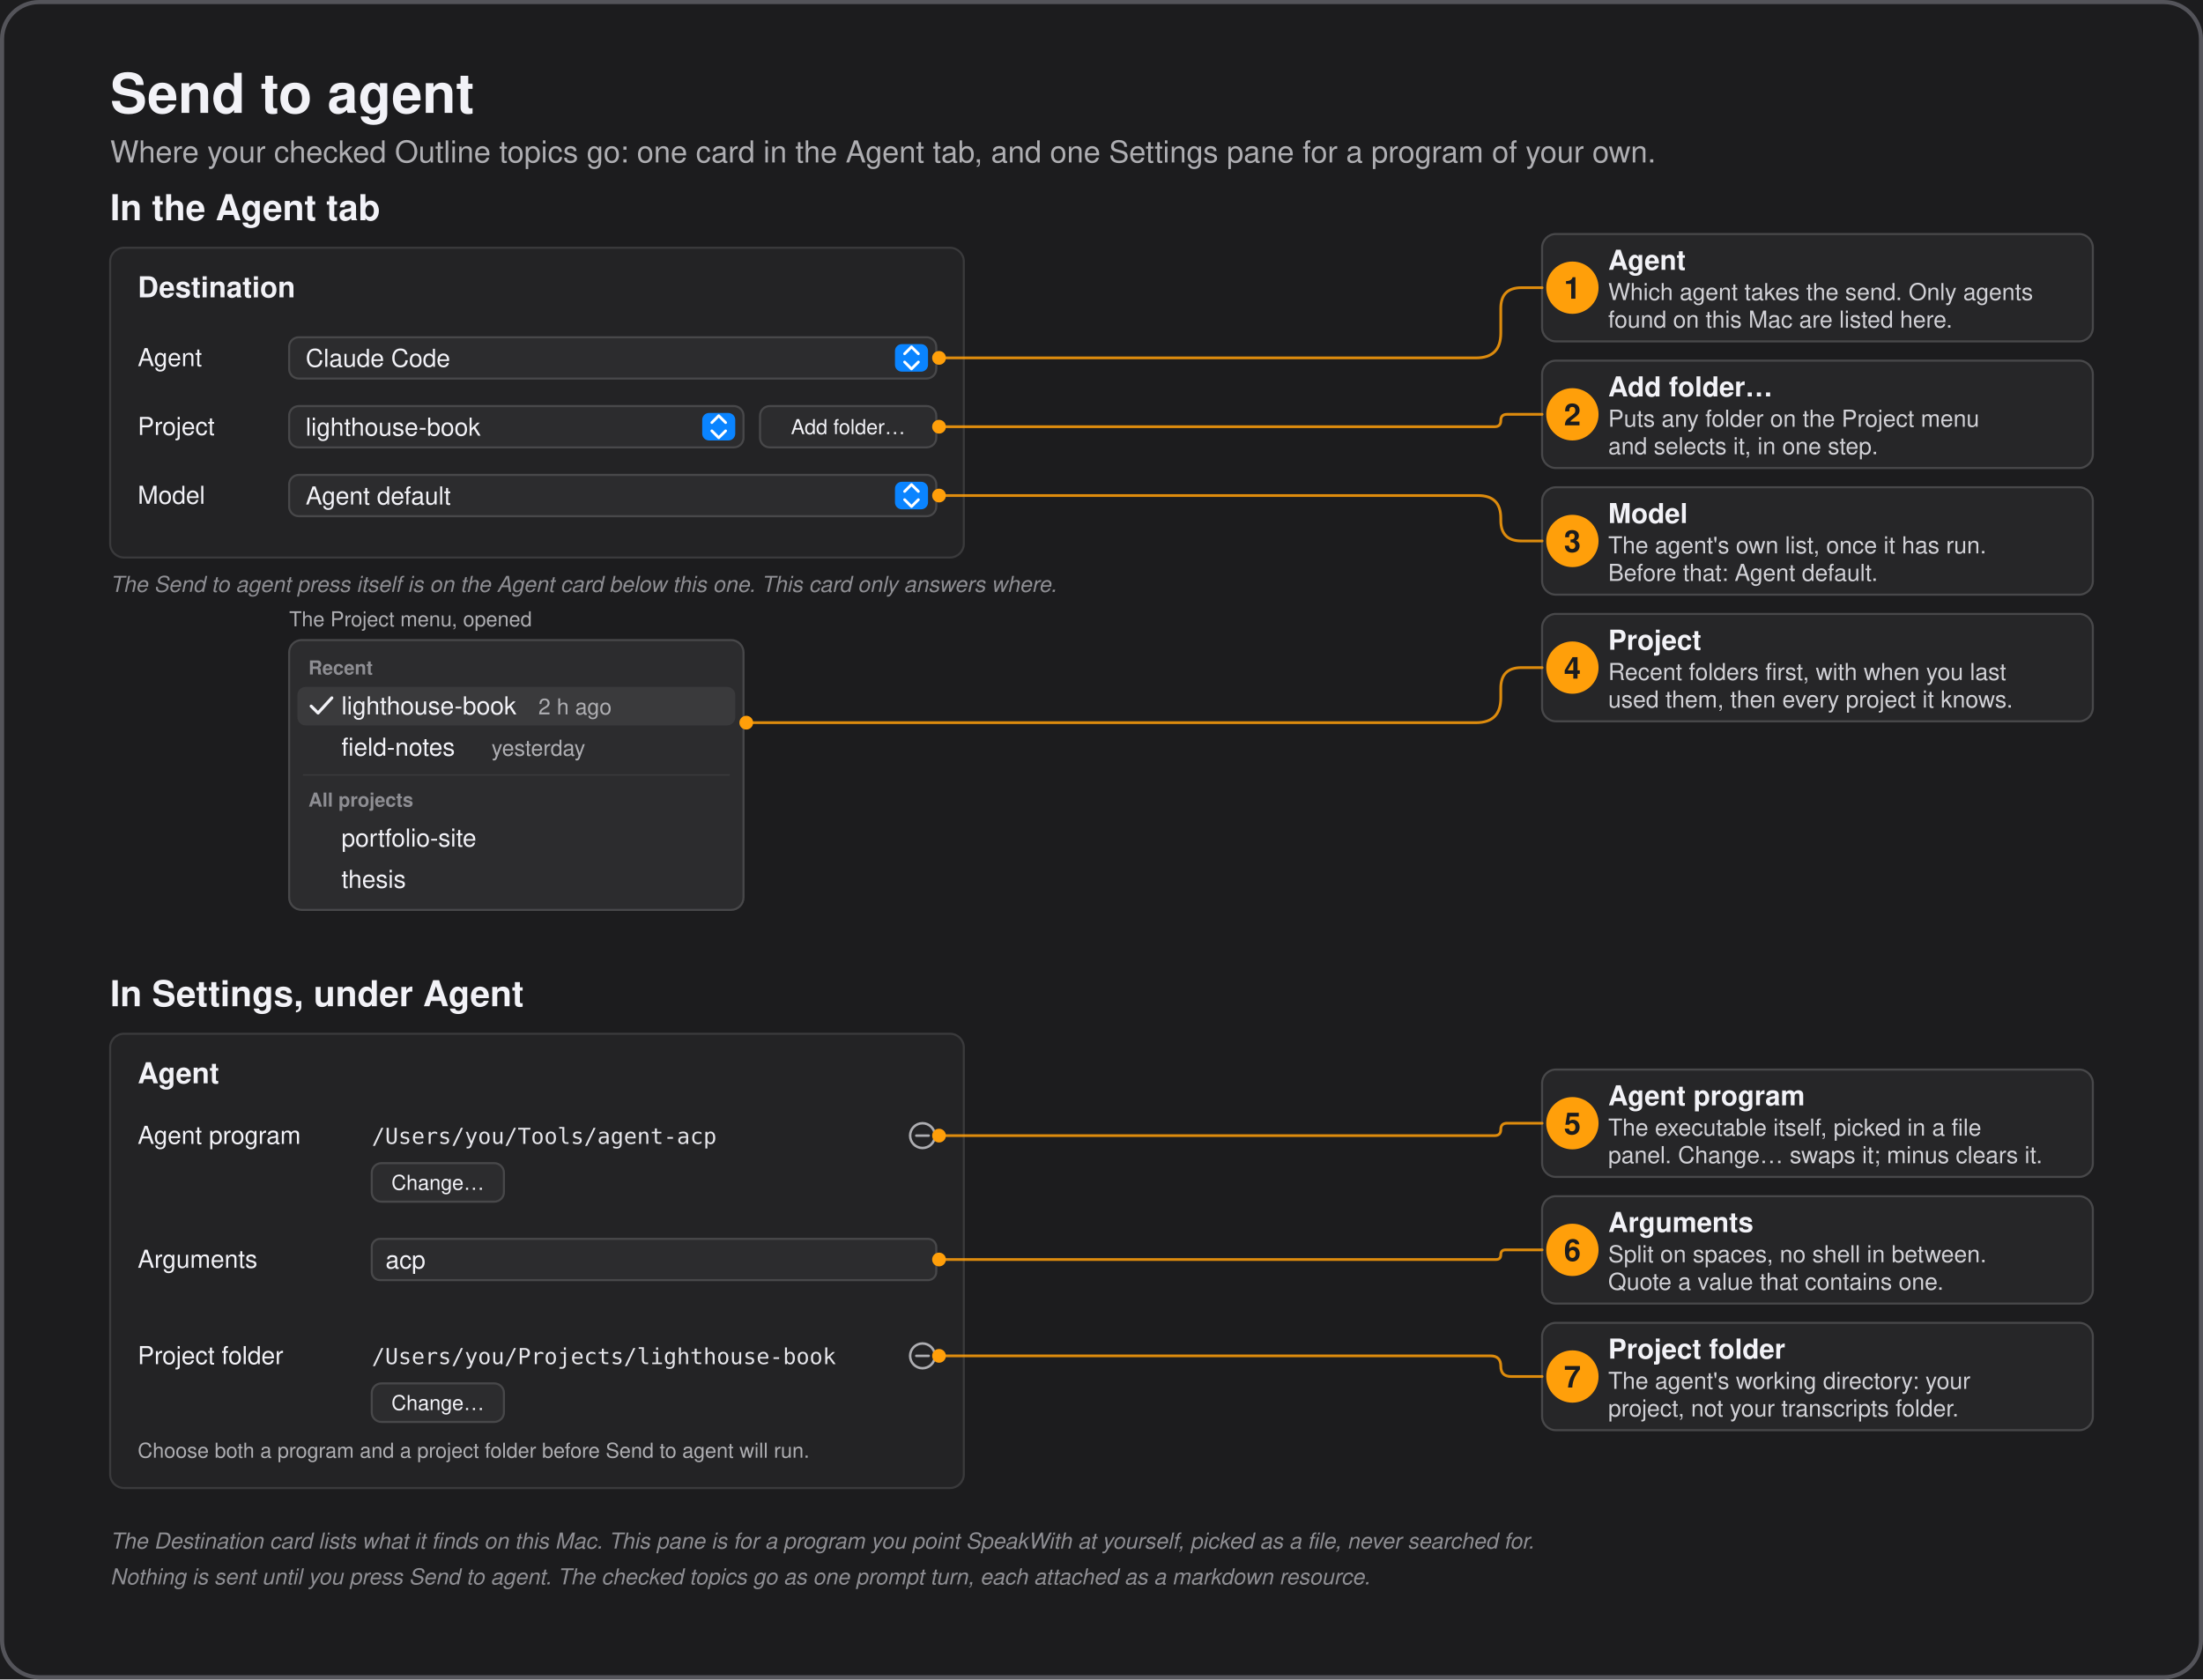
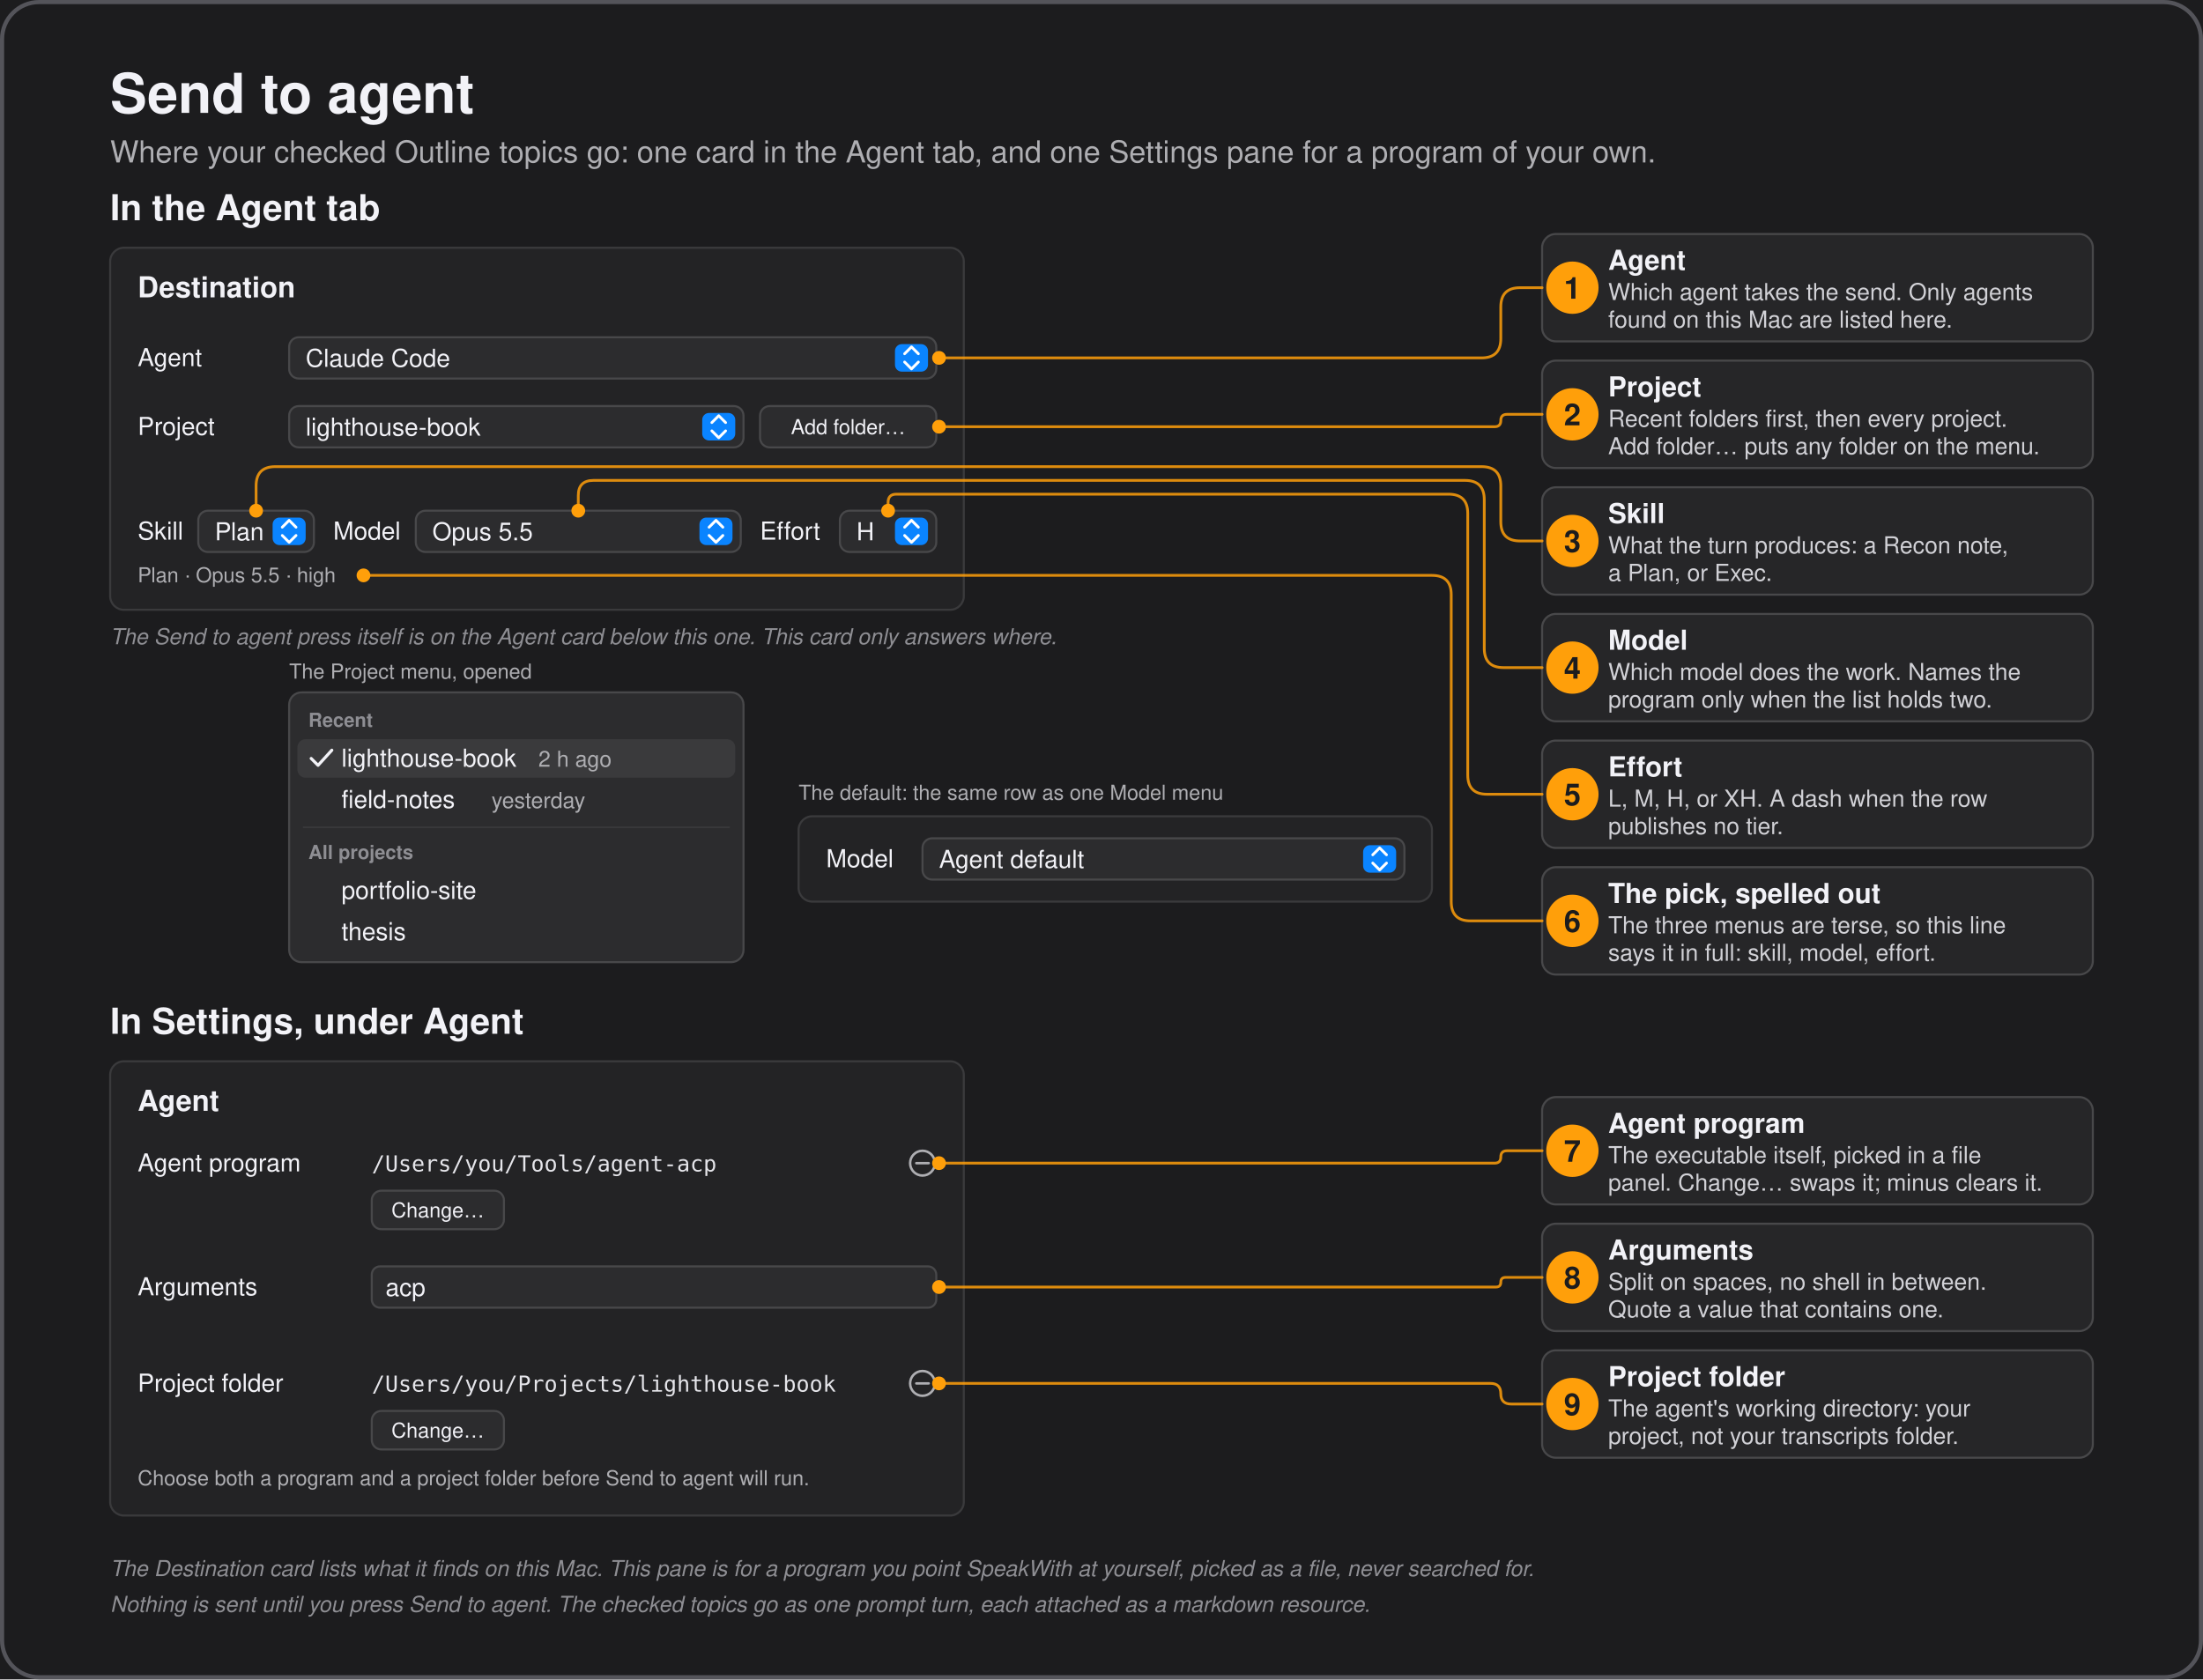
<svg xmlns="http://www.w3.org/2000/svg" width="1600" height="1220" viewBox="0 0 1600 1220" font-family="SF Pro Text, Helvetica Neue, Helvetica, Arial, sans-serif">
  <defs>
    <style>
      .title { font-size: 40px; font-weight: 700; fill: #F2F2F7; }
      .subtitle { font-size: 22px; fill: #AEAEB2; }
      .h2 { font-size: 26px; font-weight: 700; fill: #F2F2F7; }
      .card { fill: #232325; stroke: #3A3A3C; stroke-width: 1.5; }
      .card-head { font-size: 21px; font-weight: 600; fill: #F2F2F7; }
      .lbl { font-size: 18px; fill: #F2F2F7; }
      .cap { font-size: 15px; fill: #AEAEB2; }
      .mono { font-size: 16px; font-family: SF Mono, Menlo, Consolas, monospace; fill: #E5E5EA; }
      .ctl { fill: #2C2C2E; stroke: #48484A; stroke-width: 1.5; }
      .ctl-t { font-size: 18px; }
      .menu { fill: #2C2C2E; stroke: #48484A; stroke-width: 1.5; }
      .menu-h { font-size: 14px; font-weight: 600; fill: #8E8E93; }
      .menu-t { font-size: 18px; fill: #F2F2F7; }
      .menu-s { font-size: 16px; fill: #AEAEB2; }
      .box { fill: #262628; stroke: #48484A; stroke-width: 1.5; }
      .box-head { font-size: 20px; font-weight: 700; fill: #F2F2F7; }
      .box-body { font-size: 17px; fill: #D1D1D6; }
      .note { font-size: 16px; fill: #8E8E93; font-style: italic; }
      .leader { stroke: #FF9F0A; stroke-width: 2; fill: none; stroke-linecap: round; stroke-linejoin: round; opacity: 0.85; }
      .pin-num { font-size: 22px; font-weight: 700; fill: #1C1C1E; text-anchor: middle; }
    </style>
  </defs>
  <rect width="1600" height="1220" fill="#1C1C1E" />
  <rect x="1.5" y="1.5" width="1597" height="1217" rx="26.9" fill="none" stroke="#54545A" stroke-width="3" />
  <text class="title" x="80" y="82">Send to agent</text>
  <text class="subtitle" x="80" y="118">Where your checked Outline topics go: one card in the Agent tab, and one Settings pane for a program of your own.</text>
  <text class="h2" x="80" y="160">In the Agent tab</text>
-   <rect class="card" x="80" y="180" width="620" height="225" rx="10" />
+   <rect class="card" x="80" y="180" width="620" height="263" rx="10" />
  <text class="card-head" x="100" y="216">Destination</text>
  <text class="lbl" x="100" y="266">Agent</text>
  <g>
    <rect class="ctl" x="210" y="245" width="470" height="30" rx="7" />
    <text class="ctl-t" x="222" y="266.5" fill="#F2F2F7">Claude Code</text>
    <rect x="650" y="250" width="24" height="20" rx="5" fill="#0A84FF" />
    <path d="M 657 257.0 l 5 -5 l 5 5 M 657 263.0 l 5 5 l 5 -5" fill="none" stroke="#FFFFFF" stroke-width="2" stroke-linecap="round" stroke-linejoin="round" />
  </g>
  <text class="lbl" x="100" y="316">Project</text>
  <g>
    <rect class="ctl" x="210" y="295" width="330" height="30" rx="7" />
    <text class="ctl-t" x="222" y="316.5" fill="#F2F2F7">lighthouse-book</text>
    <rect x="510" y="300" width="24" height="20" rx="5" fill="#0A84FF" />
    <path d="M 517 307.0 l 5 -5 l 5 5 M 517 313.0 l 5 5 l 5 -5" fill="none" stroke="#FFFFFF" stroke-width="2" stroke-linecap="round" stroke-linejoin="round" />
  </g>
  <g>
    <rect class="ctl" x="552" y="295" width="128" height="30" rx="7" />
    <text x="616.0" y="315.4" font-size="15" fill="#F2F2F7" text-anchor="middle">Add folder…</text>
  </g>
-   <text class="lbl" x="100" y="366">Model</text>
-   <g>
-     <rect class="ctl" x="210" y="345" width="470" height="30" rx="7" />
-     <text class="ctl-t" x="222" y="366.5" fill="#F2F2F7">Agent default</text>
-     <rect x="650" y="350" width="24" height="20" rx="5" fill="#0A84FF" />
-     <path d="M 657 357.0 l 5 -5 l 5 5 M 657 363.0 l 5 5 l 5 -5" fill="none" stroke="#FFFFFF" stroke-width="2" stroke-linecap="round" stroke-linejoin="round" />
-   </g>
-   <text class="note" x="80" y="430">The Send to agent press itself is on the Agent card below this one. This card only answers where.</text>
-   <text class="cap" x="210" y="455">The Project menu, opened</text>
-   <rect class="menu" x="210" y="465" width="330" height="196" rx="9" />
-   <text class="menu-h" x="224" y="490">Recent</text>
-   <rect x="216" y="499" width="318" height="28" rx="6" fill="#3A3A3C" />
-   <path d="M 226 513 l 5 5 l 10 -11" fill="none" stroke="#F2F2F7" stroke-width="2.2" stroke-linecap="round" stroke-linejoin="round" />
-   <text class="menu-t" x="248" y="519">lighthouse-book</text>
-   <text class="menu-s" x="391" y="519">2 h ago</text>
-   <text class="menu-t" x="248" y="549">field-notes</text>
-   <text class="menu-s" x="357" y="549">yesterday</text>
-   <line x1="220" y1="563" x2="530" y2="563" stroke="#3A3A3C" stroke-width="1" />
-   <text class="menu-h" x="224" y="586">All projects</text>
-   <text class="menu-t" x="248" y="615">portfolio-site</text>
-   <text class="menu-t" x="248" y="645">thesis</text>
+   <text class="lbl" x="100" y="392">Skill</text>
+   <g>
+     <rect class="ctl" x="144" y="371" width="84" height="30" rx="7" />
+     <text class="ctl-t" x="156" y="392.5" fill="#F2F2F7">Plan</text>
+     <rect x="198" y="376" width="24" height="20" rx="5" fill="#0A84FF" />
+     <path d="M 205 383.0 l 5 -5 l 5 5 M 205 389.0 l 5 5 l 5 -5" fill="none" stroke="#FFFFFF" stroke-width="2" stroke-linecap="round" stroke-linejoin="round" />
+   </g>
+   <text class="lbl" x="242" y="392">Model</text>
+   <g>
+     <rect class="ctl" x="302" y="371" width="236" height="30" rx="7" />
+     <text class="ctl-t" x="314" y="392.5" fill="#F2F2F7">Opus 5.5</text>
+     <rect x="508" y="376" width="24" height="20" rx="5" fill="#0A84FF" />
+     <path d="M 515 383.0 l 5 -5 l 5 5 M 515 389.0 l 5 5 l 5 -5" fill="none" stroke="#FFFFFF" stroke-width="2" stroke-linecap="round" stroke-linejoin="round" />
+   </g>
+   <text class="lbl" x="552" y="392">Effort</text>
+   <g>
+     <rect class="ctl" x="610" y="371" width="70" height="30" rx="7" />
+     <text class="ctl-t" x="622" y="392.5" fill="#F2F2F7">H</text>
+     <rect x="650" y="376" width="24" height="20" rx="5" fill="#0A84FF" />
+     <path d="M 657 383.0 l 5 -5 l 5 5 M 657 389.0 l 5 5 l 5 -5" fill="none" stroke="#FFFFFF" stroke-width="2" stroke-linecap="round" stroke-linejoin="round" />
+   </g>
+   <text class="cap" x="100" y="423">Plan · Opus 5.5 · high</text>
+   <text class="note" x="80" y="468">The Send to agent press itself is on the Agent card below this one. This card only answers where.</text>
+   <g transform="translate(0 38)">
+     <text class="cap" x="210" y="455">The Project menu, opened</text>
+     <rect class="menu" x="210" y="465" width="330" height="196" rx="9" />
+     <text class="menu-h" x="224" y="490">Recent</text>
+     <rect x="216" y="499" width="318" height="28" rx="6" fill="#3A3A3C" />
+     <path d="M 226 513 l 5 5 l 10 -11" fill="none" stroke="#F2F2F7" stroke-width="2.2" stroke-linecap="round" stroke-linejoin="round" />
+     <text class="menu-t" x="248" y="519">lighthouse-book</text>
+     <text class="menu-s" x="391" y="519">2 h ago</text>
+     <text class="menu-t" x="248" y="549">field-notes</text>
+     <text class="menu-s" x="357" y="549">yesterday</text>
+     <line x1="220" y1="563" x2="530" y2="563" stroke="#3A3A3C" stroke-width="1" />
+     <text class="menu-h" x="224" y="586">All projects</text>
+     <text class="menu-t" x="248" y="615">portfolio-site</text>
+     <text class="menu-t" x="248" y="645">thesis</text>
+   </g>
+   <text class="cap" x="580" y="581">The default: the same row as one Model menu</text>
+   <rect class="card" x="580" y="593" width="460" height="62" rx="10" />
+   <text class="lbl" x="600" y="630">Model</text>
+   <g>
+     <rect class="ctl" x="670" y="609" width="350" height="30" rx="7" />
+     <text class="ctl-t" x="682" y="630.5" fill="#F2F2F7">Agent default</text>
+     <rect x="990" y="614" width="24" height="20" rx="5" fill="#0A84FF" />
+     <path d="M 997 621.0 l 5 -5 l 5 5 M 997 627.0 l 5 5 l 5 -5" fill="none" stroke="#FFFFFF" stroke-width="2" stroke-linecap="round" stroke-linejoin="round" />
+   </g>
  <g id="callout-1">
    <rect class="box" x="1120" y="170" width="400" height="78" rx="10" />
    <text class="box-head" x="1168" y="196">Agent</text>
    <text class="box-body" x="1168" y="218">Which agent takes the send. Only agents</text>
    <text class="box-body" x="1168" y="238">found on this Mac are listed here.</text>
-     <path class="leader" d="M 1120.0 209.0 L 1105.0 209.0 Q 1090.0 209.0 1090.0 224.0 L 1090.0 242.0 Q 1090.0 260.0 1072.0 260.0 L 682.0 260.0" />
+     <path class="leader" d="M 1120.0 209.0 L 1104.0 209.0 Q 1090.0 209.0 1090.0 223.0 L 1090.0 246.0 Q 1090.0 260.0 1076.0 260.0 L 682.0 260.0" />
    <circle cx="682" cy="260" r="5" fill="#FF9F0A" />
    <circle cx="1142" cy="209" r="19" fill="#FF9F0A" />
    <text x="1142" y="217" class="pin-num">1</text>
  </g>
  <g id="callout-2">
    <rect class="box" x="1120" y="262" width="400" height="78" rx="10" />
-     <text class="box-head" x="1168" y="288">Add folder…</text>
-     <text class="box-body" x="1168" y="310">Puts any folder on the Project menu</text>
-     <text class="box-body" x="1168" y="330">and selects it, in one step.</text>
+     <text class="box-head" x="1168" y="288">Project</text>
+     <text class="box-body" x="1168" y="310">Recent folders first, then every project.</text>
+     <text class="box-body" x="1168" y="330">Add folder… puts any folder on the menu.</text>
    <path class="leader" d="M 1120.0 301.0 L 1094.5 301.0 Q 1090.0 301.0 1090.0 305.5 L 1090.0 305.5 Q 1090.0 310.0 1085.5 310.0 L 682.0 310.0" />
    <circle cx="682" cy="310" r="5" fill="#FF9F0A" />
    <circle cx="1142" cy="301" r="19" fill="#FF9F0A" />
    <text x="1142" y="309" class="pin-num">2</text>
  </g>
  <g id="callout-3">
    <rect class="box" x="1120" y="354" width="400" height="78" rx="10" />
-     <text class="box-head" x="1168" y="380">Model</text>
-     <text class="box-body" x="1168" y="402">The agent's own list, once it has run.</text>
-     <text class="box-body" x="1168" y="422">Before that: Agent default.</text>
-     <path class="leader" d="M 1120.0 393.0 L 1105.0 393.0 Q 1090.0 393.0 1090.0 378.0 L 1090.0 376.5 Q 1090.0 360.0 1073.5 360.0 L 682.0 360.0" />
-     <circle cx="682" cy="360" r="5" fill="#FF9F0A" />
+     <text class="box-head" x="1168" y="380">Skill</text>
+     <text class="box-body" x="1168" y="402">What the turn produces: a Recon note,</text>
+     <text class="box-body" x="1168" y="422">a Plan, or Exec.</text>
+     <path class="leader" d="M 1120.0 393.0 L 1104.0 393.0 Q 1090.0 393.0 1090.0 379.0 L 1090.0 353.0 Q 1090.0 339.0 1076.0 339.0 L 200.0 339.0 Q 186.0 339.0 186.0 353.0 L 186.0 371.0" />
+     <circle cx="186" cy="371" r="5" fill="#FF9F0A" />
    <circle cx="1142" cy="393" r="19" fill="#FF9F0A" />
    <text x="1142" y="401" class="pin-num">3</text>
  </g>
  <g id="callout-4">
    <rect class="box" x="1120" y="446" width="400" height="78" rx="10" />
-     <text class="box-head" x="1168" y="472">Project</text>
-     <text class="box-body" x="1168" y="494">Recent folders first, with when you last</text>
-     <text class="box-body" x="1168" y="514">used them, then every project it knows.</text>
-     <path class="leader" d="M 1120.0 485.0 L 1105.0 485.0 Q 1090.0 485.0 1090.0 500.0 L 1090.0 507.0 Q 1090.0 525.0 1072.0 525.0 L 542.0 525.0" />
-     <circle cx="542" cy="525" r="5" fill="#FF9F0A" />
+     <text class="box-head" x="1168" y="472">Model</text>
+     <text class="box-body" x="1168" y="494">Which model does the work. Names the</text>
+     <text class="box-body" x="1168" y="514">program only when the list holds two.</text>
+     <path class="leader" d="M 1120.0 485.0 L 1092.0 485.0 Q 1078.0 485.0 1078.0 471.0 L 1078.0 363.0 Q 1078.0 349.0 1064.0 349.0 L 431.0 349.0 Q 420.0 349.0 420.0 360.0 L 420.0 371.0" />
+     <circle cx="420" cy="371" r="5" fill="#FF9F0A" />
    <circle cx="1142" cy="485" r="19" fill="#FF9F0A" />
    <text x="1142" y="493" class="pin-num">4</text>
  </g>
-   <text class="h2" x="80" y="731">In Settings, under Agent</text>
-   <rect class="card" x="80" y="751" width="620" height="330" rx="10" />
-   <text class="card-head" x="100" y="787">Agent</text>
-   <text class="lbl" x="100" y="831">Agent program</text>
-   <text class="mono" x="270" y="831">/Users/you/Tools/agent-acp</text>
-   <circle cx="670" cy="825" r="9" fill="none" stroke="#AEAEB2" stroke-width="1.8" />
-   <line x1="665.5" y1="825" x2="674.5" y2="825" stroke="#AEAEB2" stroke-width="1.8" stroke-linecap="round" />
-   <g>
-     <rect class="ctl" x="270" y="845" width="96" height="28" rx="7" />
-     <text x="318.0" y="864.4" font-size="15" fill="#F2F2F7" text-anchor="middle">Change…</text>
-   </g>
-   <text class="lbl" x="100" y="921">Arguments</text>
-   <g>
-     <rect class="ctl" x="270" y="900" width="410" height="30" rx="6" />
-     <text class="ctl-t" x="280" y="921.5" fill="#F2F2F7">acp</text>
-   </g>
-   <text class="lbl" x="100" y="991">Project folder</text>
-   <text class="mono" x="270" y="991">/Users/you/Projects/lighthouse-book</text>
-   <circle cx="670" cy="985" r="9" fill="none" stroke="#AEAEB2" stroke-width="1.8" />
-   <line x1="665.5" y1="985" x2="674.5" y2="985" stroke="#AEAEB2" stroke-width="1.8" stroke-linecap="round" />
-   <g>
-     <rect class="ctl" x="270" y="1005" width="96" height="28" rx="7" />
-     <text x="318.0" y="1024.4" font-size="15" fill="#F2F2F7" text-anchor="middle">Change…</text>
-   </g>
-   <text class="cap" x="100" y="1059">Choose both a program and a project folder before Send to agent will run.</text>
  <g id="callout-5">
-     <rect class="box" x="1120" y="777" width="400" height="78" rx="10" />
-     <text class="box-head" x="1168" y="803">Agent program</text>
-     <text class="box-body" x="1168" y="825">The executable itself, picked in a file</text>
-     <text class="box-body" x="1168" y="845">panel. Change… swaps it; minus clears it.</text>
-     <path class="leader" d="M 1120.0 816.0 L 1094.5 816.0 Q 1090.0 816.0 1090.0 820.5 L 1090.0 820.5 Q 1090.0 825.0 1085.5 825.0 L 682.0 825.0" />
-     <circle cx="682" cy="825" r="5" fill="#FF9F0A" />
-     <circle cx="1142" cy="816" r="19" fill="#FF9F0A" />
-     <text x="1142" y="824" class="pin-num">5</text>
+     <rect class="box" x="1120" y="538" width="400" height="78" rx="10" />
+     <text class="box-head" x="1168" y="564">Effort</text>
+     <text class="box-body" x="1168" y="586">L, M, H, or XH. A dash when the row</text>
+     <text class="box-body" x="1168" y="606">publishes no tier.</text>
+     <path class="leader" d="M 1120.0 577.0 L 1080.0 577.0 Q 1066.0 577.0 1066.0 563.0 L 1066.0 373.0 Q 1066.0 359.0 1052.0 359.0 L 651.0 359.0 Q 645.0 359.0 645.0 365.0 L 645.0 371.0" />
+     <circle cx="645" cy="371" r="5" fill="#FF9F0A" />
+     <circle cx="1142" cy="577" r="19" fill="#FF9F0A" />
+     <text x="1142" y="585" class="pin-num">5</text>
  </g>
  <g id="callout-6">
-     <rect class="box" x="1120" y="869" width="400" height="78" rx="10" />
-     <text class="box-head" x="1168" y="895">Arguments</text>
-     <text class="box-body" x="1168" y="917">Split on spaces, no shell in between.</text>
-     <text class="box-body" x="1168" y="937">Quote a value that contains one.</text>
-     <path class="leader" d="M 1120.0 908.0 L 1093.5 908.0 Q 1090.0 908.0 1090.0 911.5 L 1090.0 911.5 Q 1090.0 915.0 1086.5 915.0 L 682.0 915.0" />
-     <circle cx="682" cy="915" r="5" fill="#FF9F0A" />
-     <circle cx="1142" cy="908" r="19" fill="#FF9F0A" />
-     <text x="1142" y="916" class="pin-num">6</text>
-   </g>
-   <g id="callout-7">
-     <rect class="box" x="1120" y="961" width="400" height="78" rx="10" />
-     <text class="box-head" x="1168" y="987">Project folder</text>
-     <text class="box-body" x="1168" y="1009">The agent's working directory: your</text>
-     <text class="box-body" x="1168" y="1029">project, not your transcripts folder.</text>
-     <path class="leader" d="M 1120.0 1000.0 L 1097.5 1000.0 Q 1090.0 1000.0 1090.0 992.5 L 1090.0 992.5 Q 1090.0 985.0 1082.5 985.0 L 682.0 985.0" />
-     <circle cx="682" cy="985" r="5" fill="#FF9F0A" />
-     <circle cx="1142" cy="1000" r="19" fill="#FF9F0A" />
-     <text x="1142" y="1008" class="pin-num">7</text>
-   </g>
-   <text class="note" x="80" y="1125">The Destination card lists what it finds on this Mac. This pane is for a program you point SpeakWith at yourself, picked as a file, never searched for.</text>
-   <text class="note" x="80" y="1151">Nothing is sent until you press Send to agent. The checked topics go as one prompt turn, each attached as a markdown resource.</text>
+     <rect class="box" x="1120" y="630" width="400" height="78" rx="10" />
+     <text class="box-head" x="1168" y="656">The pick, spelled out</text>
+     <text class="box-body" x="1168" y="678">The three menus are terse, so this line</text>
+     <text class="box-body" x="1168" y="698">says it in full: skill, model, effort.</text>
+     <path class="leader" d="M 1120.0 669.0 L 1068.0 669.0 Q 1054.0 669.0 1054.0 655.0 L 1054.0 432.0 Q 1054.0 418.0 1040.0 418.0 L 264.0 418.0" />
+     <circle cx="264" cy="418" r="5" fill="#FF9F0A" />
+     <circle cx="1142" cy="669" r="19" fill="#FF9F0A" />
+     <text x="1142" y="677" class="pin-num">6</text>
+   </g>
+   <g transform="translate(0 20)">
+     <text class="h2" x="80" y="731">In Settings, under Agent</text>
+     <rect class="card" x="80" y="751" width="620" height="330" rx="10" />
+     <text class="card-head" x="100" y="787">Agent</text>
+     <text class="lbl" x="100" y="831">Agent program</text>
+     <text class="mono" x="270" y="831">/Users/you/Tools/agent-acp</text>
+     <circle cx="670" cy="825" r="9" fill="none" stroke="#AEAEB2" stroke-width="1.8" />
+     <line x1="665.5" y1="825" x2="674.5" y2="825" stroke="#AEAEB2" stroke-width="1.8" stroke-linecap="round" />
+     <g>
+       <rect class="ctl" x="270" y="845" width="96" height="28" rx="7" />
+       <text x="318.0" y="864.4" font-size="15" fill="#F2F2F7" text-anchor="middle">Change…</text>
+     </g>
+     <text class="lbl" x="100" y="921">Arguments</text>
+     <g>
+       <rect class="ctl" x="270" y="900" width="410" height="30" rx="6" />
+       <text class="ctl-t" x="280" y="921.5" fill="#F2F2F7">acp</text>
+     </g>
+     <text class="lbl" x="100" y="991">Project folder</text>
+     <text class="mono" x="270" y="991">/Users/you/Projects/lighthouse-book</text>
+     <circle cx="670" cy="985" r="9" fill="none" stroke="#AEAEB2" stroke-width="1.8" />
+     <line x1="665.5" y1="985" x2="674.5" y2="985" stroke="#AEAEB2" stroke-width="1.8" stroke-linecap="round" />
+     <g>
+       <rect class="ctl" x="270" y="1005" width="96" height="28" rx="7" />
+       <text x="318.0" y="1024.4" font-size="15" fill="#F2F2F7" text-anchor="middle">Change…</text>
+     </g>
+     <text class="cap" x="100" y="1059">Choose both a program and a project folder before Send to agent will run.</text>
+     <g id="callout-7">
+       <rect class="box" x="1120" y="777" width="400" height="78" rx="10" />
+       <text class="box-head" x="1168" y="803">Agent program</text>
+       <text class="box-body" x="1168" y="825">The executable itself, picked in a file</text>
+       <text class="box-body" x="1168" y="845">panel. Change… swaps it; minus clears it.</text>
+       <path class="leader" d="M 1120.0 816.0 L 1094.5 816.0 Q 1090.0 816.0 1090.0 820.5 L 1090.0 820.5 Q 1090.0 825.0 1085.5 825.0 L 682.0 825.0" />
+       <circle cx="682" cy="825" r="5" fill="#FF9F0A" />
+       <circle cx="1142" cy="816" r="19" fill="#FF9F0A" />
+       <text x="1142" y="824" class="pin-num">7</text>
+     </g>
+     <g id="callout-8">
+       <rect class="box" x="1120" y="869" width="400" height="78" rx="10" />
+       <text class="box-head" x="1168" y="895">Arguments</text>
+       <text class="box-body" x="1168" y="917">Split on spaces, no shell in between.</text>
+       <text class="box-body" x="1168" y="937">Quote a value that contains one.</text>
+       <path class="leader" d="M 1120.0 908.0 L 1093.5 908.0 Q 1090.0 908.0 1090.0 911.5 L 1090.0 911.5 Q 1090.0 915.0 1086.5 915.0 L 682.0 915.0" />
+       <circle cx="682" cy="915" r="5" fill="#FF9F0A" />
+       <circle cx="1142" cy="908" r="19" fill="#FF9F0A" />
+       <text x="1142" y="916" class="pin-num">8</text>
+     </g>
+     <g id="callout-9">
+       <rect class="box" x="1120" y="961" width="400" height="78" rx="10" />
+       <text class="box-head" x="1168" y="987">Project folder</text>
+       <text class="box-body" x="1168" y="1009">The agent's working directory: your</text>
+       <text class="box-body" x="1168" y="1029">project, not your transcripts folder.</text>
+       <path class="leader" d="M 1120.0 1000.0 L 1097.5 1000.0 Q 1090.0 1000.0 1090.0 992.5 L 1090.0 992.5 Q 1090.0 985.0 1082.5 985.0 L 682.0 985.0" />
+       <circle cx="682" cy="985" r="5" fill="#FF9F0A" />
+       <circle cx="1142" cy="1000" r="19" fill="#FF9F0A" />
+       <text x="1142" y="1008" class="pin-num">9</text>
+     </g>
+     <text class="note" x="80" y="1125">The Destination card lists what it finds on this Mac. This pane is for a program you point SpeakWith at yourself, picked as a file, never searched for.</text>
+     <text class="note" x="80" y="1151">Nothing is sent until you press Send to agent. The checked topics go as one prompt turn, each attached as a markdown resource.</text>
+   </g>
</svg>
